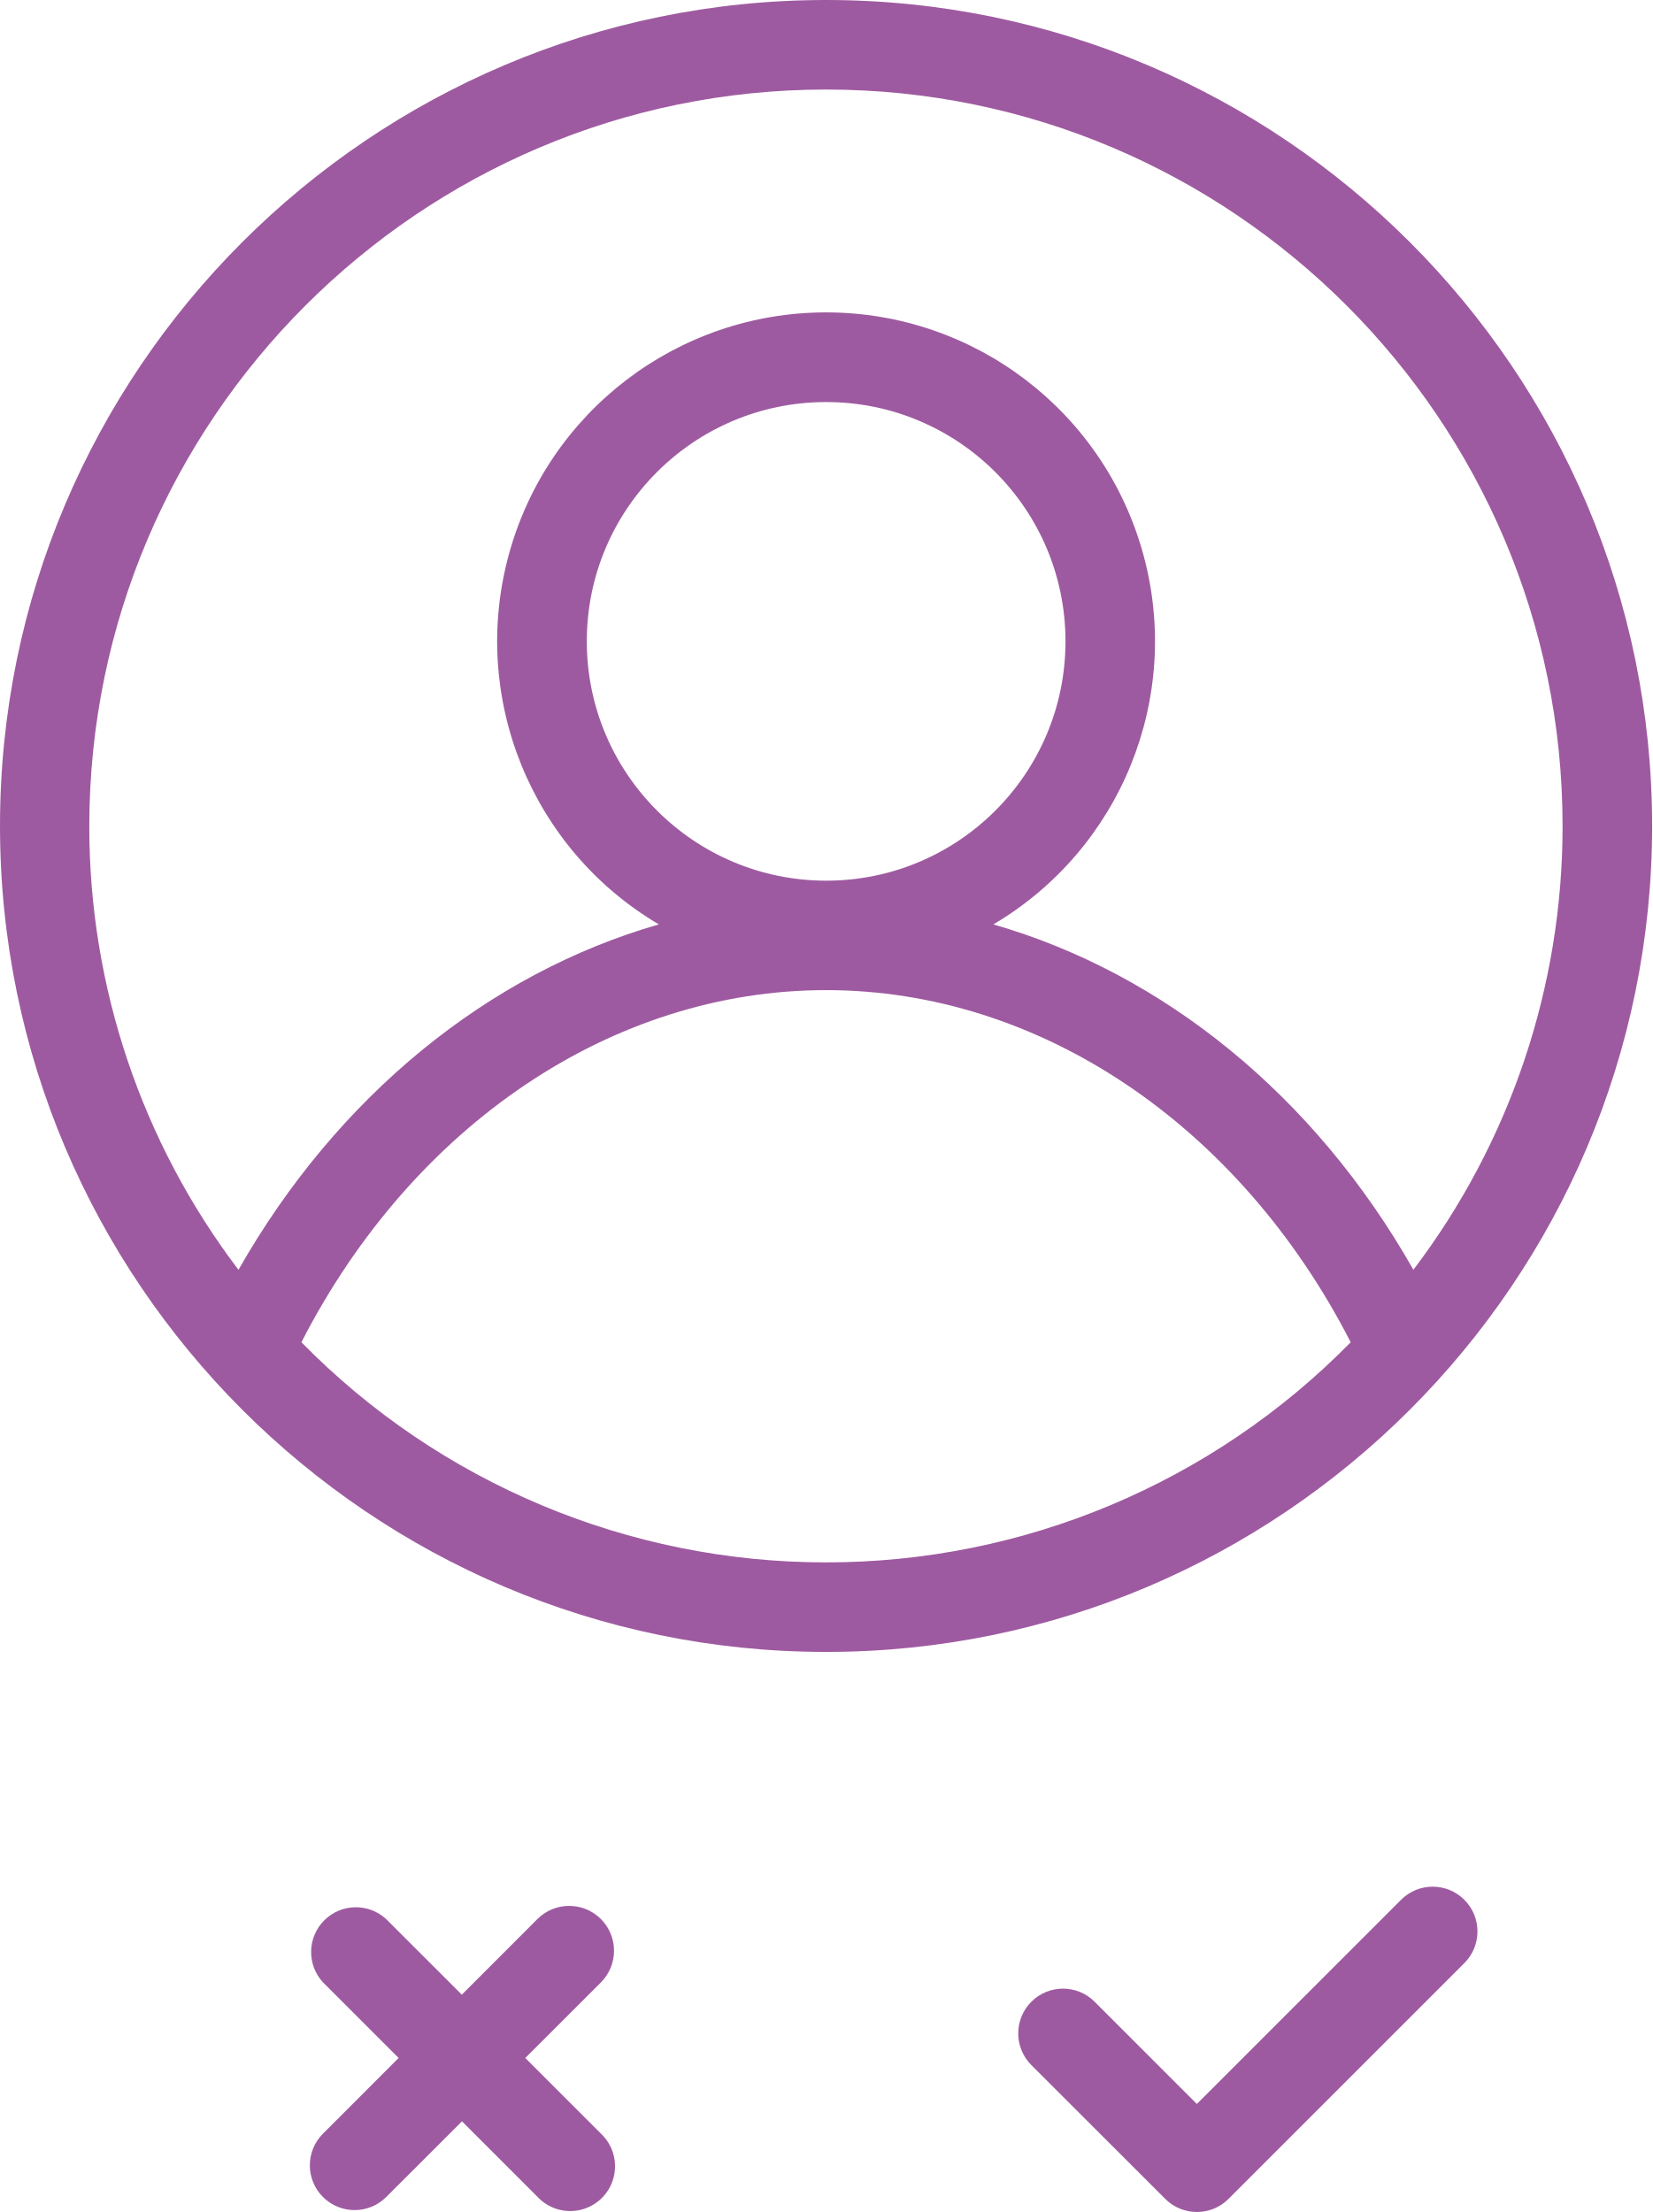
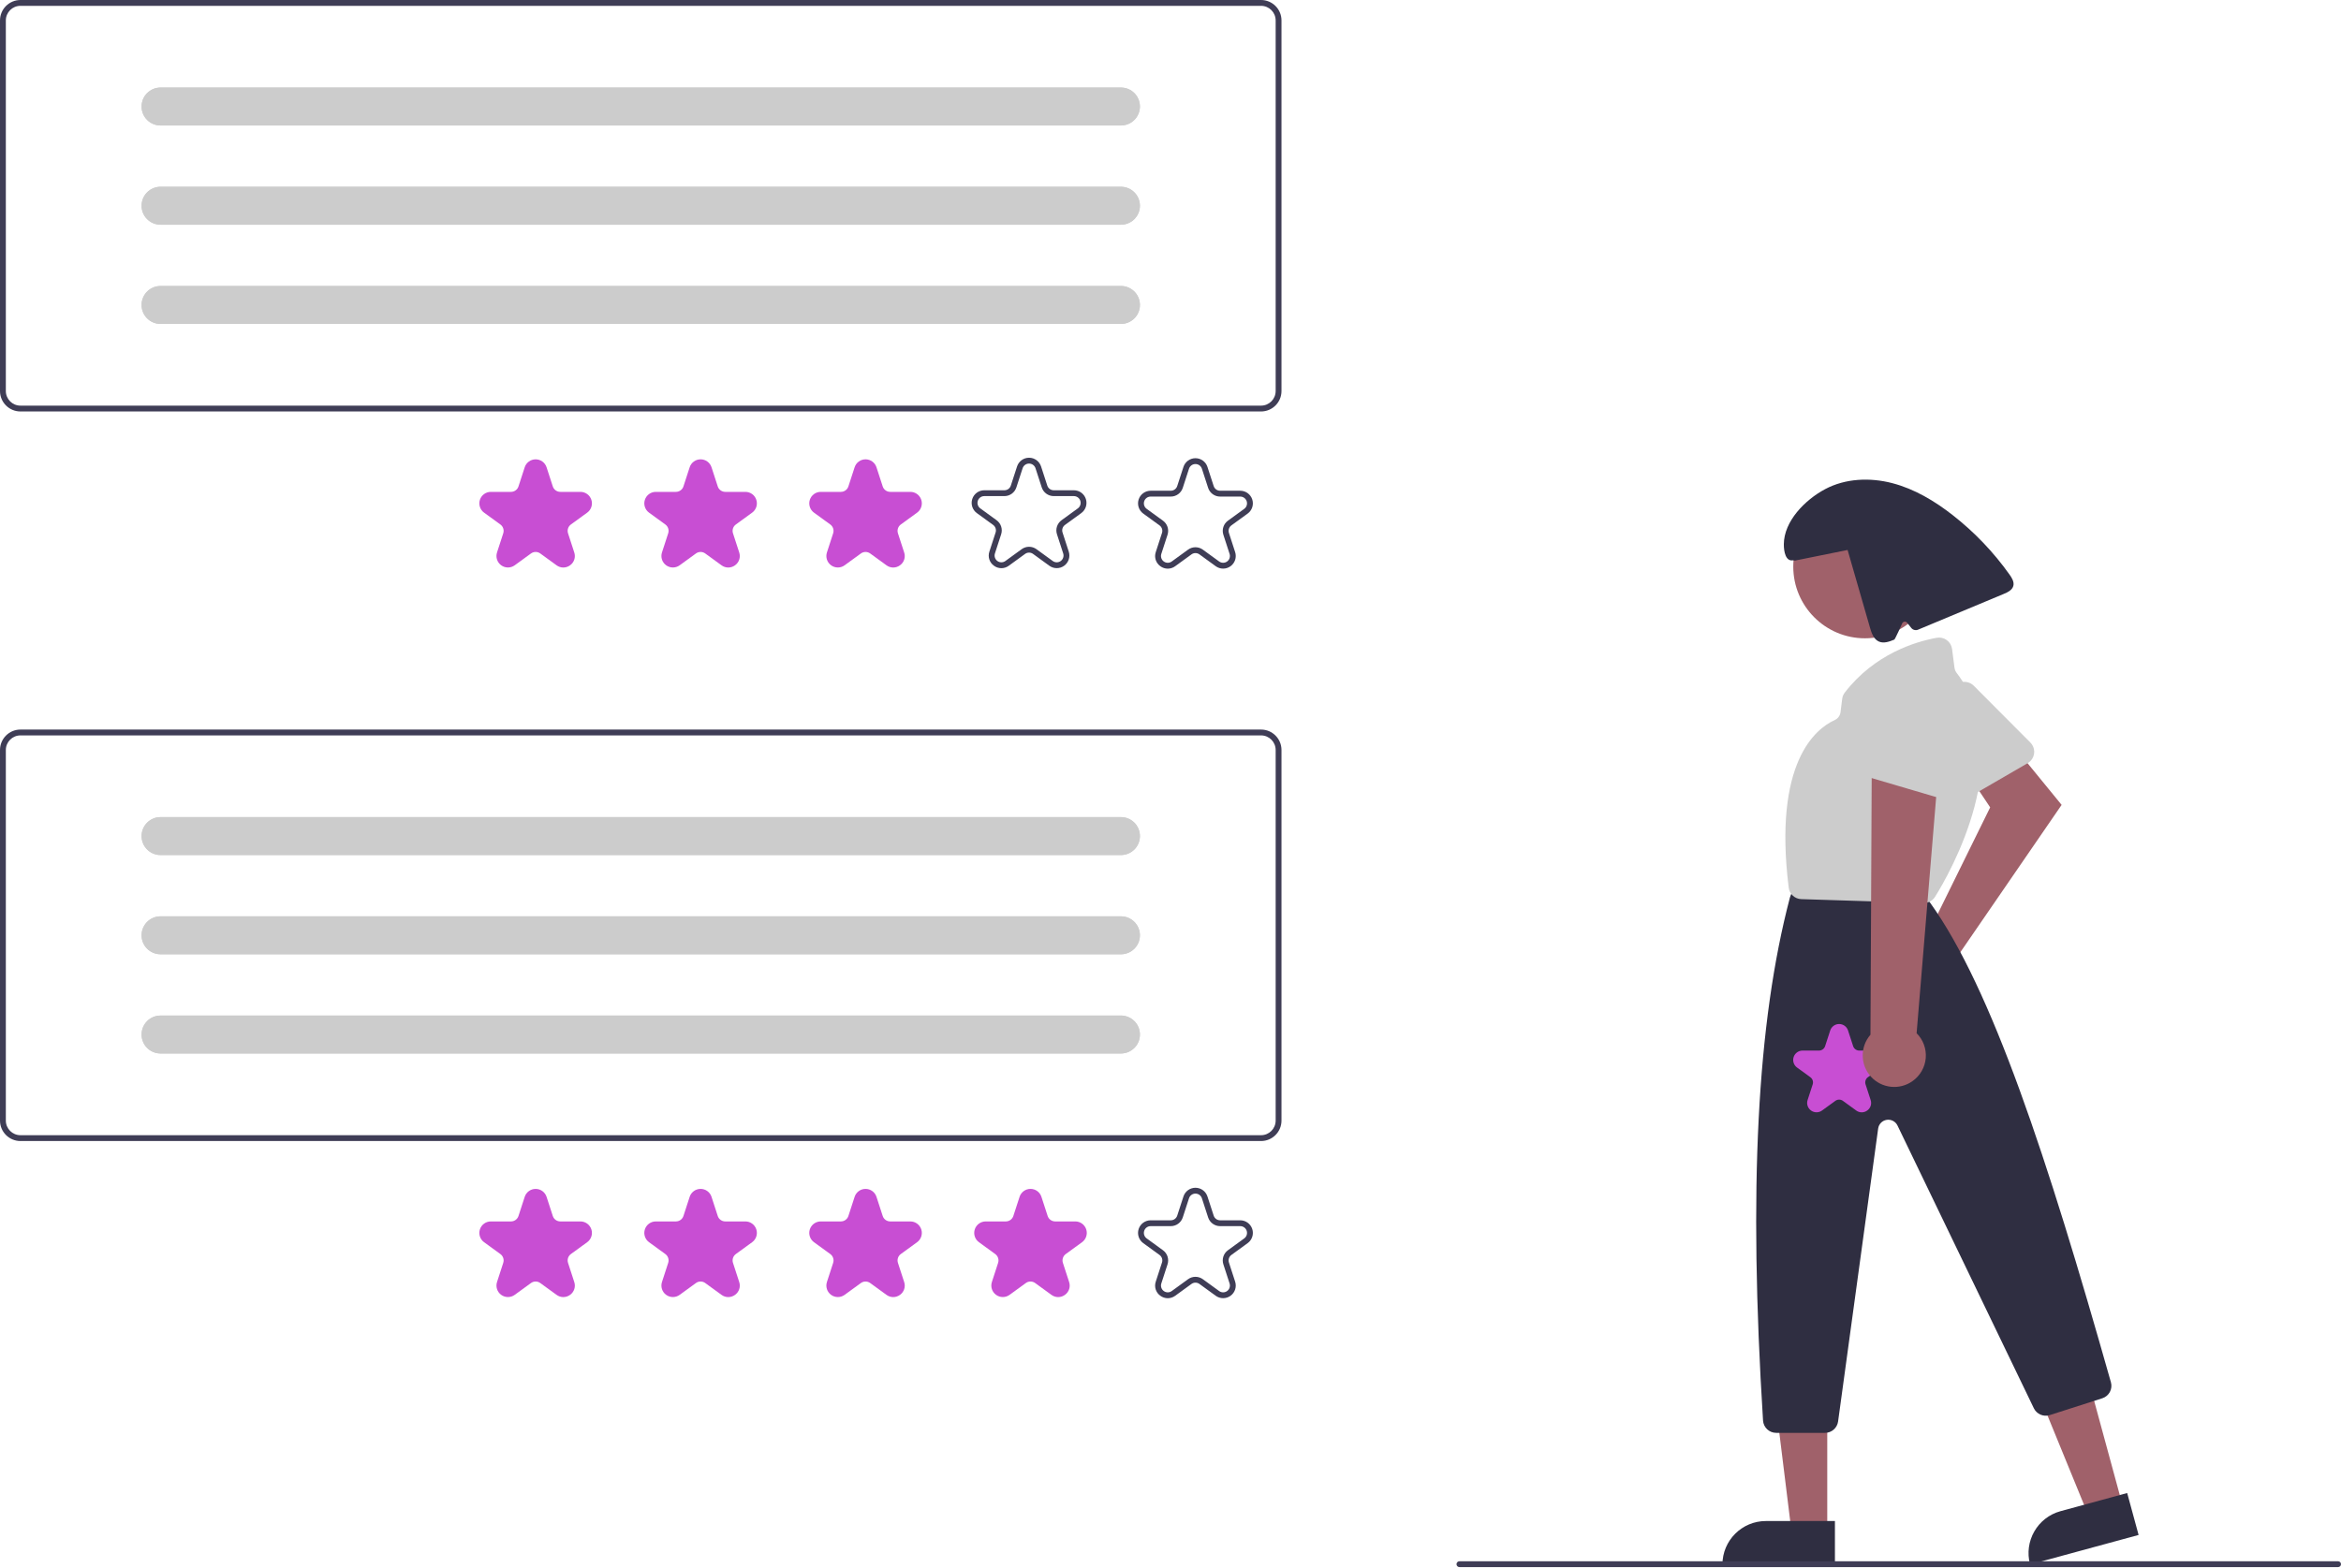
- <svg xmlns="http://www.w3.org/2000/svg" viewBox="0 0 322.29 431.56">
-   <defs>
-     <style>.cls-1{fill:#9e5aa0;}</style>
-   </defs>
-   <g id="Camada_2" data-name="Camada 2">
-     <g id="Capa_1" data-name="Capa 1">
-       <path class="cls-1" d="M273.32,370.64l-39.84,39.84-19.94-19.94a8.73,8.73,0,0,0-12.35,12.35L227.31,429a8.73,8.73,0,0,0,12.35,0l46-46a8.73,8.73,0,0,0-12.35-12.35Z" />
-       <path class="cls-1" d="M117.21,374.39a8.76,8.76,0,0,0-12.36,0L90.09,389.16,75.32,374.4A8.73,8.73,0,0,0,63,386.75l14.76,14.76L63,416.28a8.73,8.73,0,1,0,12.35,12.35l14.77-14.76,14.76,14.76a8.74,8.74,0,1,0,12.36-12.35l-14.77-14.77,14.77-14.76A8.75,8.75,0,0,0,117.21,374.39Z" />
-       <path class="cls-1" d="M322.29,161.14C322.29,72.29,250,0,161.14,0S0,72.29,0,161.14,72.29,322.29,161.14,322.29,322.29,250,322.29,161.14ZM161.14,17.47c79.22,0,143.68,64.45,143.68,143.67a143,143,0,0,1-29.1,86.59c-19.23-33.91-48.69-57.82-81.94-67.38a64.16,64.16,0,1,0-65.26,0c-33.25,9.56-62.72,33.48-82,67.39a142.91,142.91,0,0,1-29.1-86.59C17.47,81.92,81.92,17.47,161.14,17.47ZM114.47,125.13a46.69,46.69,0,1,1,46.69,46.69A46.73,46.73,0,0,1,114.47,125.13Zm46.67,179.69A143.24,143.24,0,0,1,58.8,261.87c21.77-42.45,60.74-68.7,102.34-68.7s80.58,26.25,102.35,68.7A143.27,143.27,0,0,1,161.14,304.82Z" />
-     </g>
-   </g>
+ <svg xmlns="http://www.w3.org/2000/svg" data-name="Layer 1" width="801.953" height="537" viewBox="0 0 801.953 537">
+   <path d="M857.273,503.003a10.527,10.527,0,0,1,1.621-.347l21.899-44.496-6.686-10.023,13.807-12.067,17.357,21.24-35.351,51.448a10.496,10.496,0,1,1-12.648-5.755Z" transform="translate(-199.0236 -181.5)" fill="#a0616a" />
+   <path d="M894.656,442.218a4.514,4.514,0,0,1-1.016.801l-22.406,12.989a4.499,4.499,0,0,1-6.324-1.968l-10.897-23.023a4.476,4.476,0,0,1,1.537-5.645l13.889-9.448a4.502,4.502,0,0,1,5.718.544L894.57,435.949a4.504,4.504,0,0,1,.086,6.269Z" transform="translate(-199.0236 -181.5)" fill="#ccc" />
+   <polygon points="727.092 515.689 715.262 518.908 697.217 474.811 714.677 470.06 727.092 515.689" fill="#a0616a" />
+   <path d="M906.717,697.917h23.644a0,0,0,0,1,0,0v14.887a0,0,0,0,1,0,0H891.83a0,0,0,0,1,0,0v0A14.887,14.887,0,0,1,906.717,697.917Z" transform="translate(-352.2474 82.43915) rotate(-15.22067)" fill="#2f2e41" />
+   <polygon points="625.961 524.716 613.702 524.715 607.869 477.427 625.963 477.428 625.961 524.716" fill="#a0616a" />
+   <path d="M604.944,521.212h23.644a0,0,0,0,1,0,0v14.887a0,0,0,0,1,0,0H590.057a0,0,0,0,1,0,0v0A14.887,14.887,0,0,1,604.944,521.212Z" fill="#2f2e41" />
+   <circle cx="638.878" cy="194.165" r="24.561" fill="#a0616a" />
+   <path d="M824.234,672.5H807.481a4.513,4.513,0,0,1-4.496-4.223c-4.992-79.361-2.072-136.289,9.19-179.153a4.678,4.678,0,0,1,.182-.552l.897-2.243a4.479,4.479,0,0,1,4.178-2.829h34.452a4.493,4.493,0,0,1,3.417,1.571l4.679,5.46c.091.106.177.215.259.329,21.101,29.426,40.011,86.954,61.912,164.278a4.485,4.485,0,0,1-2.958,5.517L901.189,666.417a4.524,4.524,0,0,1-5.425-2.332l-46.723-96.907a3.5,3.5,0,0,0-6.62,1.046l-13.728,100.386A4.517,4.517,0,0,1,824.234,672.5Z" transform="translate(-199.0236 -181.5)" fill="#2f2e41" />
+   <path d="M858.092,490.931c-.047,0-.094-.001-.141-.002l-41.848-1.321a4.485,4.485,0,0,1-4.329-3.954c-5.305-42.941,9.244-54.445,15.746-57.397a3.46,3.46,0,0,0,2.012-2.743l.562-4.501a4.484,4.484,0,0,1,.889-2.186c10.194-13.205,24.113-17.434,31.503-18.778a4.493,4.493,0,0,1,5.251,3.85l.843,6.463a3.56,3.56,0,0,0,.713,1.691c21.259,27.792-2.425,68.827-7.388,76.771h0A4.508,4.508,0,0,1,858.092,490.931Z" transform="translate(-199.0236 -181.5)" fill="#ccc" />
+   <path d="M887.455,378.43A97.753,97.753,0,0,0,867.95,358.01c-6.198-4.841-13.098-8.978-20.709-10.956-7.612-1.979-16.019-1.642-22.963,2.049-6.945,3.691-14.125,11.025-14.169,18.889-.014,2.527.629,5.945,3.117,5.508l.72.095q9.004-1.819,18.007-3.637,3.835,13.308,7.669,26.616c.539,1.87,1.262,3.961,3.037,4.758,1.672.751,3.604.043,5.296-.663.278-.116,2.668-5.482,2.668-5.482a1,1,0,0,1,1.723-.288l1.42,1.775a2,2,0,0,0,2.332.596q14.683-6.129,29.366-12.259c1.353-.565,2.865-1.302,3.257-2.715C889.095,380.944,888.267,379.576,887.455,378.43Z" transform="translate(-199.0236 -181.5)" fill="#2f2e41" />
+   <path d="M999.976,718.5h-301a1,1,0,0,1,0-2h301a1,1,0,0,1,0,2Z" transform="translate(-199.0236 -181.5)" fill="#3f3d56" />
+   <path d="M836.793,562.664a3.203,3.203,0,0,1-1.889-.625l-4.552-3.307a2.206,2.206,0,0,0-2.602,0l-4.552,3.307a3.213,3.213,0,0,1-4.945-3.592l1.739-5.351a2.207,2.207,0,0,0-.804-2.475l-4.552-3.308a3.213,3.213,0,0,1,1.889-5.813h5.626a2.208,2.208,0,0,0,2.105-1.529l1.739-5.351a3.213,3.213,0,0,1,6.112,0l1.739,5.351a2.208,2.208,0,0,0,2.105,1.529h5.626a3.213,3.213,0,0,1,1.889,5.813l-4.552,3.307a2.208,2.208,0,0,0-.804,2.475l1.739,5.351a3.165,3.165,0,0,1-1.167,3.592A3.203,3.203,0,0,1,836.793,562.664Z" transform="translate(-199.0236 -181.5)" fill="#c84ed3" />
+   <path d="M854.189,551.966a10.743,10.743,0,0,0,1.406-16.412l7.773-93.871-23.144,3.184-.44,91.205a10.801,10.801,0,0,0,14.405,15.895Z" transform="translate(-199.0236 -181.5)" fill="#a0616a" />
+   <path d="M864.881,455.199a4.514,4.514,0,0,1-1.281-.186l-24.846-7.308a4.499,4.499,0,0,1-2.927-5.941l9.195-23.754a4.476,4.476,0,0,1,5.153-2.771l16.415,3.568a4.502,4.502,0,0,1,3.542,4.521l-.764,27.492a4.504,4.504,0,0,1-4.488,4.378Z" transform="translate(-199.0236 -181.5)" fill="#ccc" />
+   <path d="M631.024,572.5H206.024a7.008,7.008,0,0,1-7-7v-127a7.008,7.008,0,0,1,7-7H631.024a7.008,7.008,0,0,1,7,7v127A7.008,7.008,0,0,1,631.024,572.5Zm-425-139a5.006,5.006,0,0,0-5,5v127a5.006,5.006,0,0,0,5,5H631.024a5.006,5.006,0,0,0,5-5v-127a5.006,5.006,0,0,0-5-5Z" transform="translate(-199.0236 -181.5)" fill="#3f3d56" />
+   <path d="M391.999,625.975a3.925,3.925,0,0,1-2.314-.766l-5.576-4.051a2.702,2.702,0,0,0-3.187,0l-5.576,4.051a3.937,3.937,0,0,1-6.058-4.401l2.13-6.555a2.705,2.705,0,0,0-.985-3.032l-5.576-4.051a3.936,3.936,0,0,1,2.314-7.121h6.893a2.705,2.705,0,0,0,2.579-1.873l2.13-6.555a3.937,3.937,0,0,1,7.488,0l2.13,6.555a2.705,2.705,0,0,0,2.579,1.873h6.893a3.937,3.937,0,0,1,2.314,7.121l-5.576,4.051a2.705,2.705,0,0,0-.985,3.032l2.13,6.555a3.877,3.877,0,0,1-1.43,4.401A3.924,3.924,0,0,1,391.999,625.975Z" transform="translate(-199.0236 -181.5)" fill="#c84ed3" />
+   <path d="M448.507,625.975a3.925,3.925,0,0,1-2.314-.766l-5.576-4.051a2.702,2.702,0,0,0-3.187,0l-5.576,4.051a3.937,3.937,0,0,1-6.058-4.401l2.13-6.555a2.705,2.705,0,0,0-.985-3.032l-5.576-4.051a3.937,3.937,0,0,1,2.314-7.121h6.893a2.705,2.705,0,0,0,2.579-1.873l2.13-6.555a3.936,3.936,0,0,1,7.488,0l2.13,6.555a2.705,2.705,0,0,0,2.579,1.873h6.893a3.937,3.937,0,0,1,2.314,7.121l-5.576,4.051a2.705,2.705,0,0,0-.985,3.032l2.13,6.555a3.877,3.877,0,0,1-1.43,4.401A3.924,3.924,0,0,1,448.507,625.975Z" transform="translate(-199.0236 -181.5)" fill="#c84ed3" />
+   <path d="M505.016,625.975a3.924,3.924,0,0,1-2.314-.766l-5.576-4.051a2.708,2.708,0,0,0-3.188,0l-5.576,4.051a3.936,3.936,0,0,1-6.058-4.401l2.13-6.555a2.705,2.705,0,0,0-.985-3.032l-5.576-4.051a3.937,3.937,0,0,1,2.314-7.121h6.893a2.705,2.705,0,0,0,2.579-1.873l2.13-6.555a3.936,3.936,0,0,1,7.488,0l2.13,6.555a2.705,2.705,0,0,0,2.579,1.873h6.893a3.937,3.937,0,0,1,2.314,7.121l-5.576,4.051a2.705,2.705,0,0,0-.985,3.032l2.13,6.555a3.878,3.878,0,0,1-1.43,4.401A3.925,3.925,0,0,1,505.016,625.975Z" transform="translate(-199.0236 -181.5)" fill="#c84ed3" />
+   <path d="M561.524,625.975a3.925,3.925,0,0,1-2.314-.766l-5.576-4.051a2.702,2.702,0,0,0-3.187,0L544.87,625.209a3.937,3.937,0,0,1-6.058-4.401l2.13-6.555a2.704,2.704,0,0,0-.985-3.032l-5.576-4.052a3.937,3.937,0,0,1,2.314-7.121h6.893a2.705,2.705,0,0,0,2.579-1.873l2.13-6.555a3.936,3.936,0,0,1,7.488,0l2.13,6.555a2.705,2.705,0,0,0,2.579,1.873h6.893a3.937,3.937,0,0,1,2.314,7.121l-5.576,4.051a2.705,2.705,0,0,0-.985,3.032l2.13,6.555A3.877,3.877,0,0,1,563.838,625.209,3.924,3.924,0,0,1,561.524,625.975Z" transform="translate(-199.0236 -181.5)" fill="#c84ed3" />
+   <path d="M599.065,626.364a4.313,4.313,0,0,1-2.541-.841,4.261,4.261,0,0,1-1.571-4.835l2.13-6.555a2.319,2.319,0,0,0-.844-2.598l-5.577-4.052a4.324,4.324,0,0,1,2.542-7.822H600.096a2.318,2.318,0,0,0,2.21-1.606l2.13-6.555a4.324,4.324,0,0,1,8.225,0l2.13,6.555a2.318,2.318,0,0,0,2.21,1.606h6.893a4.324,4.324,0,0,1,2.542,7.822l-5.576,4.052a2.318,2.318,0,0,0-.844,2.598l2.13,6.555a4.324,4.324,0,0,1-6.654,4.834l-5.576-4.051a2.318,2.318,0,0,0-2.732,0l-5.576,4.051A4.31,4.31,0,0,1,599.065,626.364Zm9.484-7.339a4.315,4.315,0,0,1,2.541.828l5.576,4.051a2.324,2.324,0,0,0,3.576-2.598l-2.13-6.555a4.313,4.313,0,0,1,1.571-4.834l5.576-4.052a2.324,2.324,0,0,0-1.366-4.204h-6.893a4.313,4.313,0,0,1-4.112-2.988l-2.13-6.555a2.324,2.324,0,0,0-4.421,0l-2.13,6.555a4.312,4.312,0,0,1-4.112,2.988h-6.893a2.324,2.324,0,0,0-1.366,4.204l5.577,4.052a4.314,4.314,0,0,1,1.571,4.834l-2.13,6.555a2.324,2.324,0,0,0,3.576,2.598l5.577-4.051A4.317,4.317,0,0,1,608.549,619.025Z" transform="translate(-199.0236 -181.5)" fill="#3f3d56" />
+   <path d="M254.024,461.5a6.5,6.5,0,0,0,0,13h329a6.5,6.5,0,1,0,0-13Z" transform="translate(-199.0236 -181.5)" fill="#ccc" />
+   <path d="M254.024,495.5a6.5,6.5,0,0,0,0,13h329a6.5,6.5,0,1,0,0-13Z" transform="translate(-199.0236 -181.5)" fill="#ccc" />
+   <path d="M254.024,529.5a6.5,6.5,0,0,0,0,13h329a6.5,6.5,0,1,0,0-13Z" transform="translate(-199.0236 -181.5)" fill="#ccc" />
+   <path d="M254.024,461.5a6.5,6.5,0,0,0,0,13h329a6.5,6.5,0,1,0,0-13Z" transform="translate(-199.0236 -181.5)" fill="#ccc" />
+   <path d="M254.024,495.5a6.5,6.5,0,0,0,0,13h329a6.5,6.5,0,1,0,0-13Z" transform="translate(-199.0236 -181.5)" fill="#ccc" />
+   <path d="M254.024,529.5a6.5,6.5,0,0,0,0,13h329a6.5,6.5,0,1,0,0-13Z" transform="translate(-199.0236 -181.5)" fill="#ccc" />
+   <path d="M631.024,322.5H206.024a7.008,7.008,0,0,1-7-7v-127a7.008,7.008,0,0,1,7-7H631.024a7.008,7.008,0,0,1,7,7v127A7.008,7.008,0,0,1,631.024,322.5Zm-425-139a5.006,5.006,0,0,0-5,5v127a5.006,5.006,0,0,0,5,5H631.024a5.006,5.006,0,0,0,5-5v-127a5.006,5.006,0,0,0-5-5Z" transform="translate(-199.0236 -181.5)" fill="#3f3d56" />
+   <path d="M391.999,375.975a3.925,3.925,0,0,1-2.314-.766l-5.576-4.051a2.702,2.702,0,0,0-3.187,0l-5.576,4.051a3.937,3.937,0,0,1-6.058-4.401l2.13-6.555a2.705,2.705,0,0,0-.985-3.032l-5.576-4.051a3.936,3.936,0,0,1,2.314-7.121h6.893a2.705,2.705,0,0,0,2.579-1.873l2.13-6.555a3.937,3.937,0,0,1,7.488,0l2.13,6.555a2.705,2.705,0,0,0,2.579,1.873h6.893a3.937,3.937,0,0,1,2.314,7.121l-5.576,4.051a2.705,2.705,0,0,0-.985,3.032l2.13,6.555a3.877,3.877,0,0,1-1.43,4.401A3.924,3.924,0,0,1,391.999,375.975Z" transform="translate(-199.0236 -181.5)" fill="#c84ed3" />
+   <path d="M448.507,375.975a3.925,3.925,0,0,1-2.314-.766l-5.576-4.051a2.702,2.702,0,0,0-3.187,0l-5.576,4.051a3.937,3.937,0,0,1-6.058-4.401l2.13-6.555a2.705,2.705,0,0,0-.985-3.032l-5.576-4.051a3.937,3.937,0,0,1,2.314-7.121h6.893a2.705,2.705,0,0,0,2.579-1.873l2.13-6.555a3.936,3.936,0,0,1,7.488,0l2.13,6.555a2.705,2.705,0,0,0,2.579,1.873h6.893a3.937,3.937,0,0,1,2.314,7.121l-5.576,4.051a2.705,2.705,0,0,0-.985,3.032l2.13,6.555a3.877,3.877,0,0,1-1.43,4.401A3.924,3.924,0,0,1,448.507,375.975Z" transform="translate(-199.0236 -181.5)" fill="#c84ed3" />
+   <path d="M505.016,375.975a3.924,3.924,0,0,1-2.314-.766l-5.576-4.051a2.708,2.708,0,0,0-3.188,0l-5.576,4.051a3.936,3.936,0,0,1-6.058-4.401l2.13-6.555a2.705,2.705,0,0,0-.985-3.032l-5.576-4.051a3.937,3.937,0,0,1,2.314-7.121h6.893a2.705,2.705,0,0,0,2.579-1.873l2.13-6.555a3.936,3.936,0,0,1,7.488,0l2.13,6.555a2.705,2.705,0,0,0,2.579,1.873h6.893a3.937,3.937,0,0,1,2.314,7.121l-5.576,4.051a2.705,2.705,0,0,0-.985,3.032l2.13,6.555a3.878,3.878,0,0,1-1.43,4.401A3.925,3.925,0,0,1,505.016,375.975Z" transform="translate(-199.0236 -181.5)" fill="#c84ed3" />
+   <path d="M599.065,376.364a4.313,4.313,0,0,1-2.541-.841,4.261,4.261,0,0,1-1.571-4.835l2.13-6.555a2.319,2.319,0,0,0-.844-2.598l-5.577-4.052a4.324,4.324,0,0,1,2.542-7.822H600.096a2.318,2.318,0,0,0,2.21-1.606l2.13-6.555a4.324,4.324,0,0,1,8.225,0l2.13,6.555a2.318,2.318,0,0,0,2.21,1.606h6.893a4.324,4.324,0,0,1,2.542,7.822l-5.576,4.052a2.318,2.318,0,0,0-.844,2.598l2.13,6.555a4.324,4.324,0,0,1-6.654,4.834l-5.576-4.051a2.318,2.318,0,0,0-2.732,0l-5.576,4.051A4.31,4.31,0,0,1,599.065,376.364Zm9.484-7.339a4.315,4.315,0,0,1,2.541.828l5.576,4.051a2.324,2.324,0,0,0,3.576-2.598l-2.13-6.555a4.313,4.313,0,0,1,1.571-4.834l5.576-4.052a2.324,2.324,0,0,0-1.366-4.204h-6.893a4.313,4.313,0,0,1-4.112-2.988l-2.13-6.555a2.324,2.324,0,0,0-4.421,0l-2.13,6.555a4.312,4.312,0,0,1-4.112,2.988h-6.893a2.324,2.324,0,0,0-1.366,4.204l5.577,4.052a4.314,4.314,0,0,1,1.571,4.834l-2.13,6.555a2.324,2.324,0,0,0,3.576,2.598l5.577-4.051A4.317,4.317,0,0,1,608.549,369.025Z" transform="translate(-199.0236 -181.5)" fill="#3f3d56" />
+   <path d="M542.065,376.203a4.313,4.313,0,0,1-2.541-.841,4.261,4.261,0,0,1-1.571-4.835l2.13-6.555a2.319,2.319,0,0,0-.844-2.598l-5.577-4.052A4.324,4.324,0,0,1,536.203,349.5H543.096a2.318,2.318,0,0,0,2.21-1.606l2.13-6.555a4.324,4.324,0,0,1,8.225,0l2.13,6.555a2.318,2.318,0,0,0,2.21,1.606h6.893a4.324,4.324,0,0,1,2.542,7.822l-5.576,4.052a2.318,2.318,0,0,0-.844,2.598l2.13,6.555a4.324,4.324,0,0,1-6.654,4.834l-5.576-4.051a2.318,2.318,0,0,0-2.732,0l-5.576,4.051A4.31,4.31,0,0,1,542.065,376.203Zm9.484-7.339a4.315,4.315,0,0,1,2.541.828l5.576,4.051a2.324,2.324,0,0,0,3.576-2.598l-2.13-6.555a4.313,4.313,0,0,1,1.571-4.834l5.576-4.052a2.324,2.324,0,0,0-1.366-4.204h-6.893a4.313,4.313,0,0,1-4.112-2.988l-2.13-6.555a2.324,2.324,0,0,0-4.421,0l-2.13,6.555A4.312,4.312,0,0,1,543.096,351.5h-6.893a2.324,2.324,0,0,0-1.366,4.204l5.577,4.052a4.314,4.314,0,0,1,1.571,4.834l-2.13,6.555a2.324,2.324,0,0,0,3.576,2.598l5.577-4.051A4.317,4.317,0,0,1,551.549,368.864Z" transform="translate(-199.0236 -181.5)" fill="#3f3d56" />
+   <path d="M254.024,211.5a6.5,6.5,0,0,0,0,13h329a6.5,6.5,0,0,0,0-13Z" transform="translate(-199.0236 -181.5)" fill="#ccc" />
+   <path d="M254.024,245.5a6.5,6.5,0,0,0,0,13h329a6.5,6.5,0,0,0,0-13Z" transform="translate(-199.0236 -181.5)" fill="#ccc" />
+   <path d="M254.024,279.5a6.5,6.5,0,0,0,0,13h329a6.5,6.5,0,0,0,0-13Z" transform="translate(-199.0236 -181.5)" fill="#ccc" />
+   <path d="M254.024,211.5a6.5,6.5,0,0,0,0,13h329a6.5,6.5,0,0,0,0-13Z" transform="translate(-199.0236 -181.5)" fill="#ccc" />
+   <path d="M254.024,245.5a6.5,6.5,0,0,0,0,13h329a6.5,6.5,0,0,0,0-13Z" transform="translate(-199.0236 -181.5)" fill="#ccc" />
+   <path d="M254.024,279.5a6.5,6.5,0,0,0,0,13h329a6.5,6.5,0,0,0,0-13Z" transform="translate(-199.0236 -181.5)" fill="#ccc" />
</svg>
